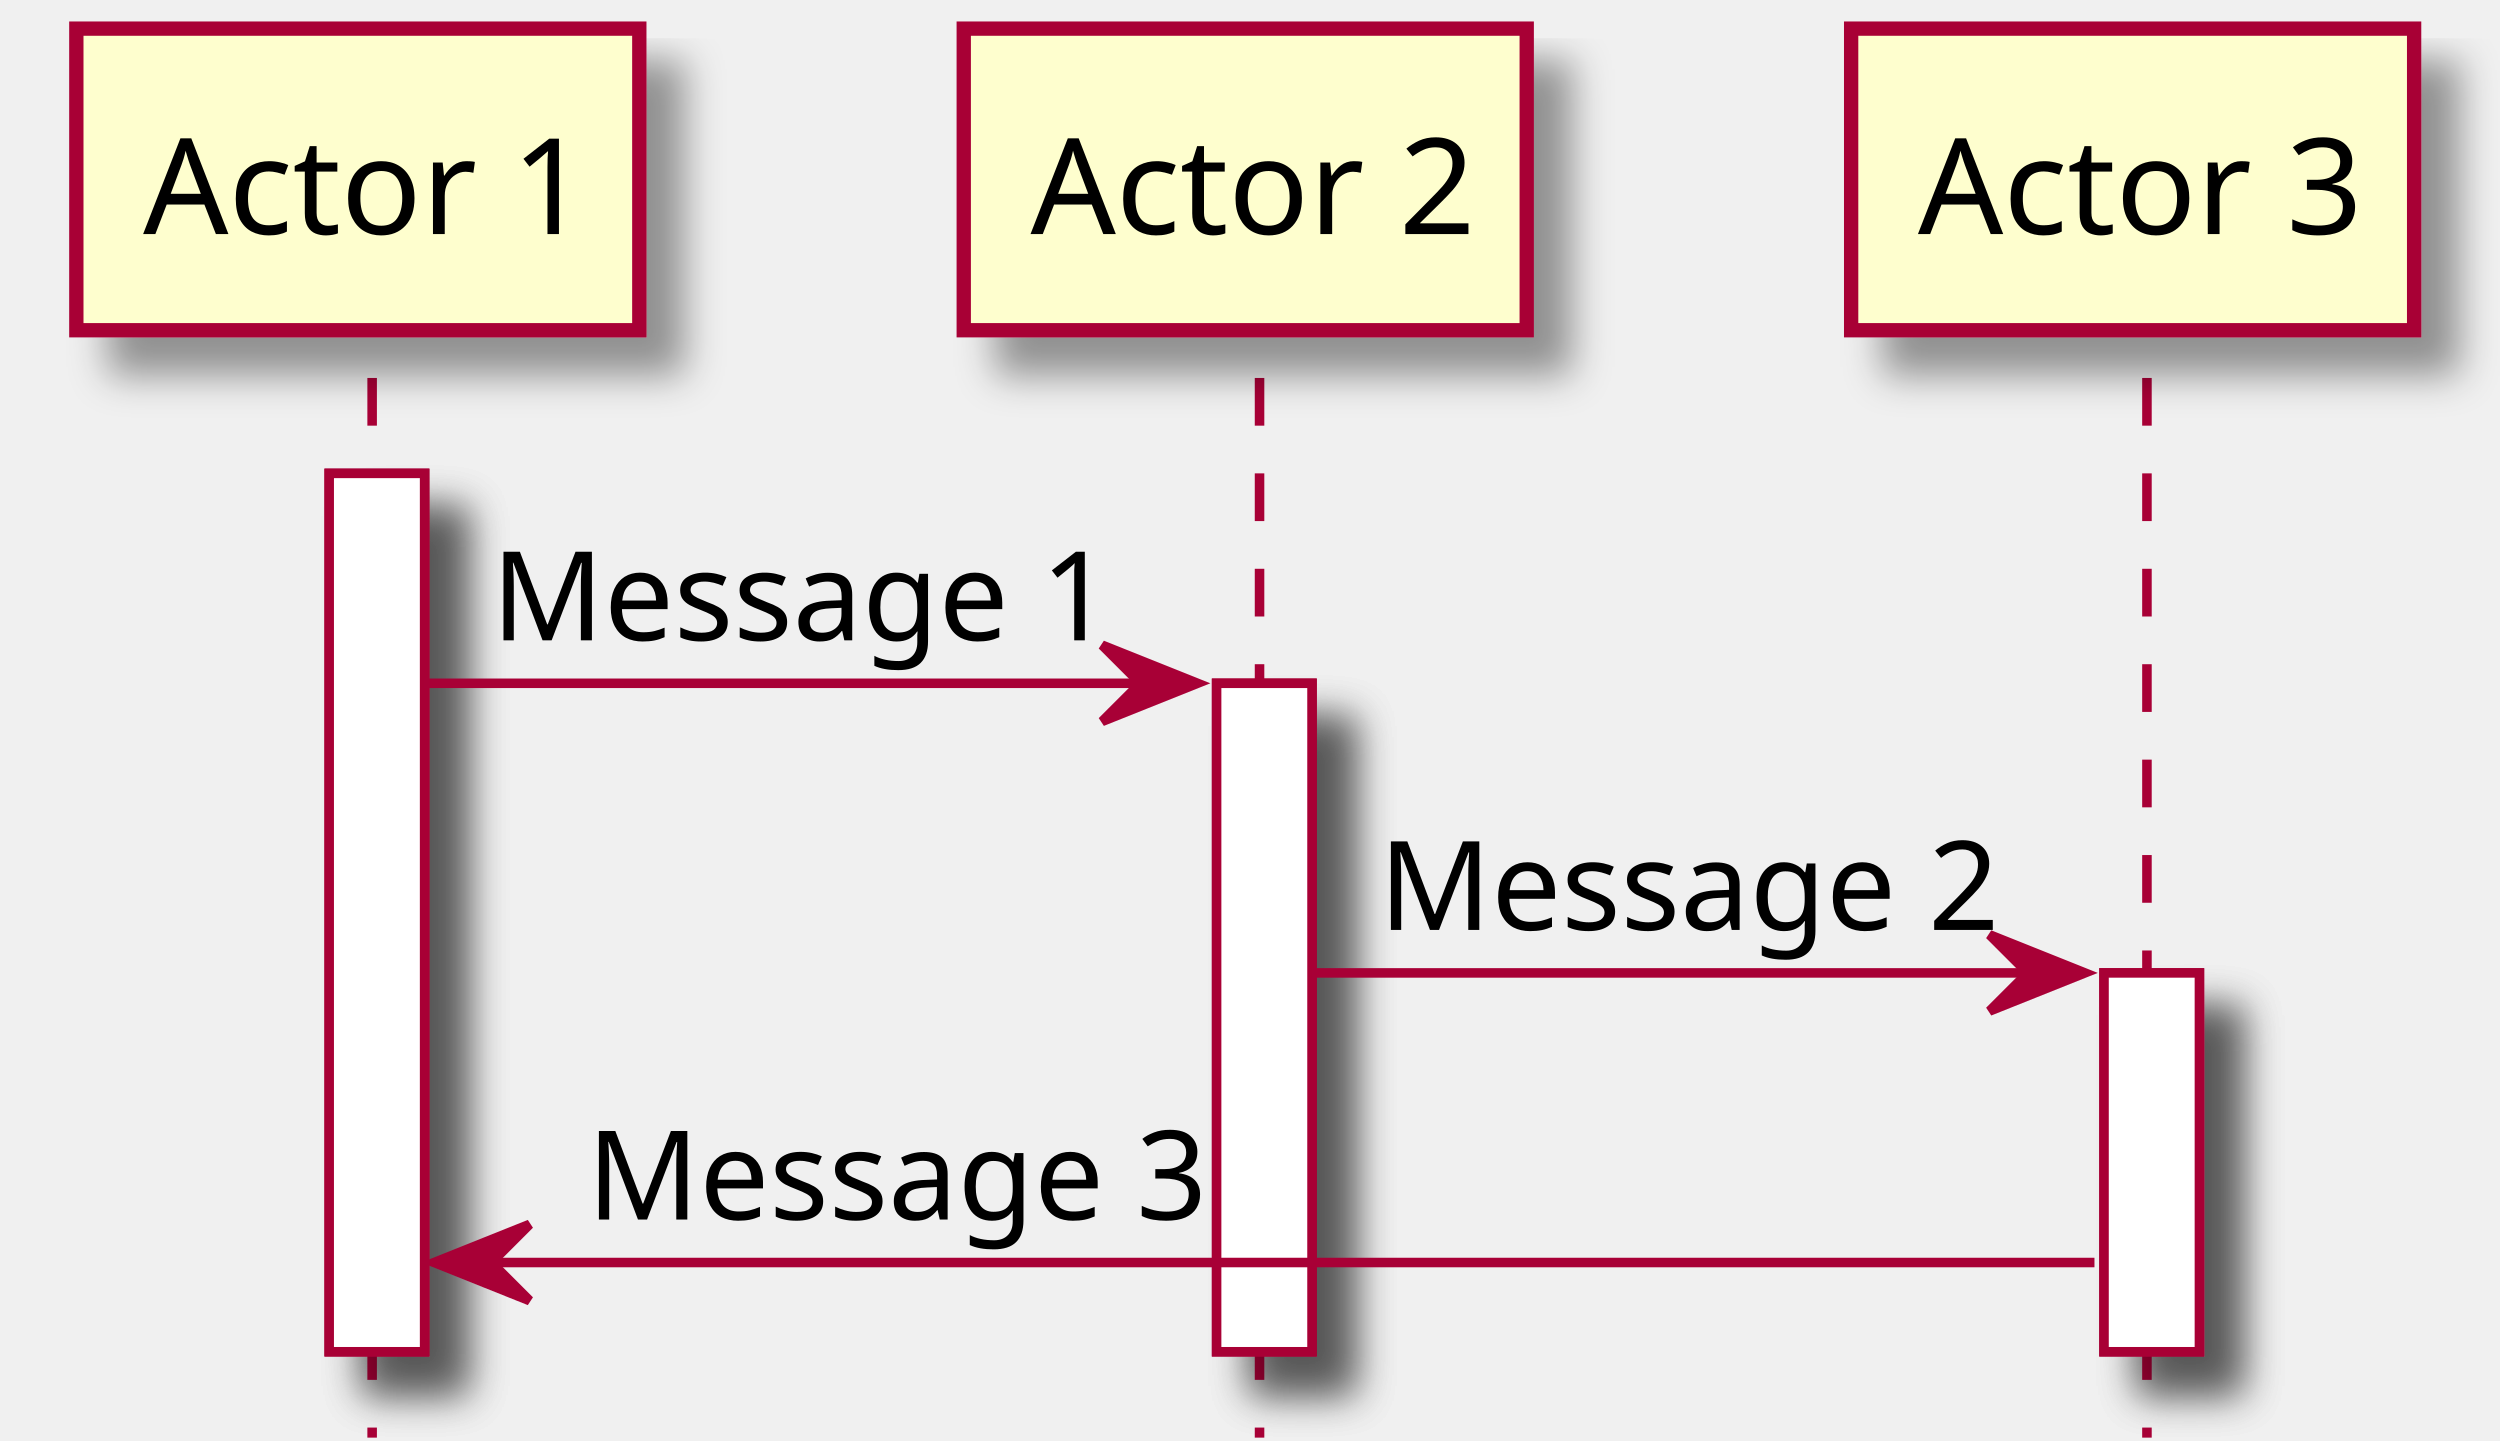
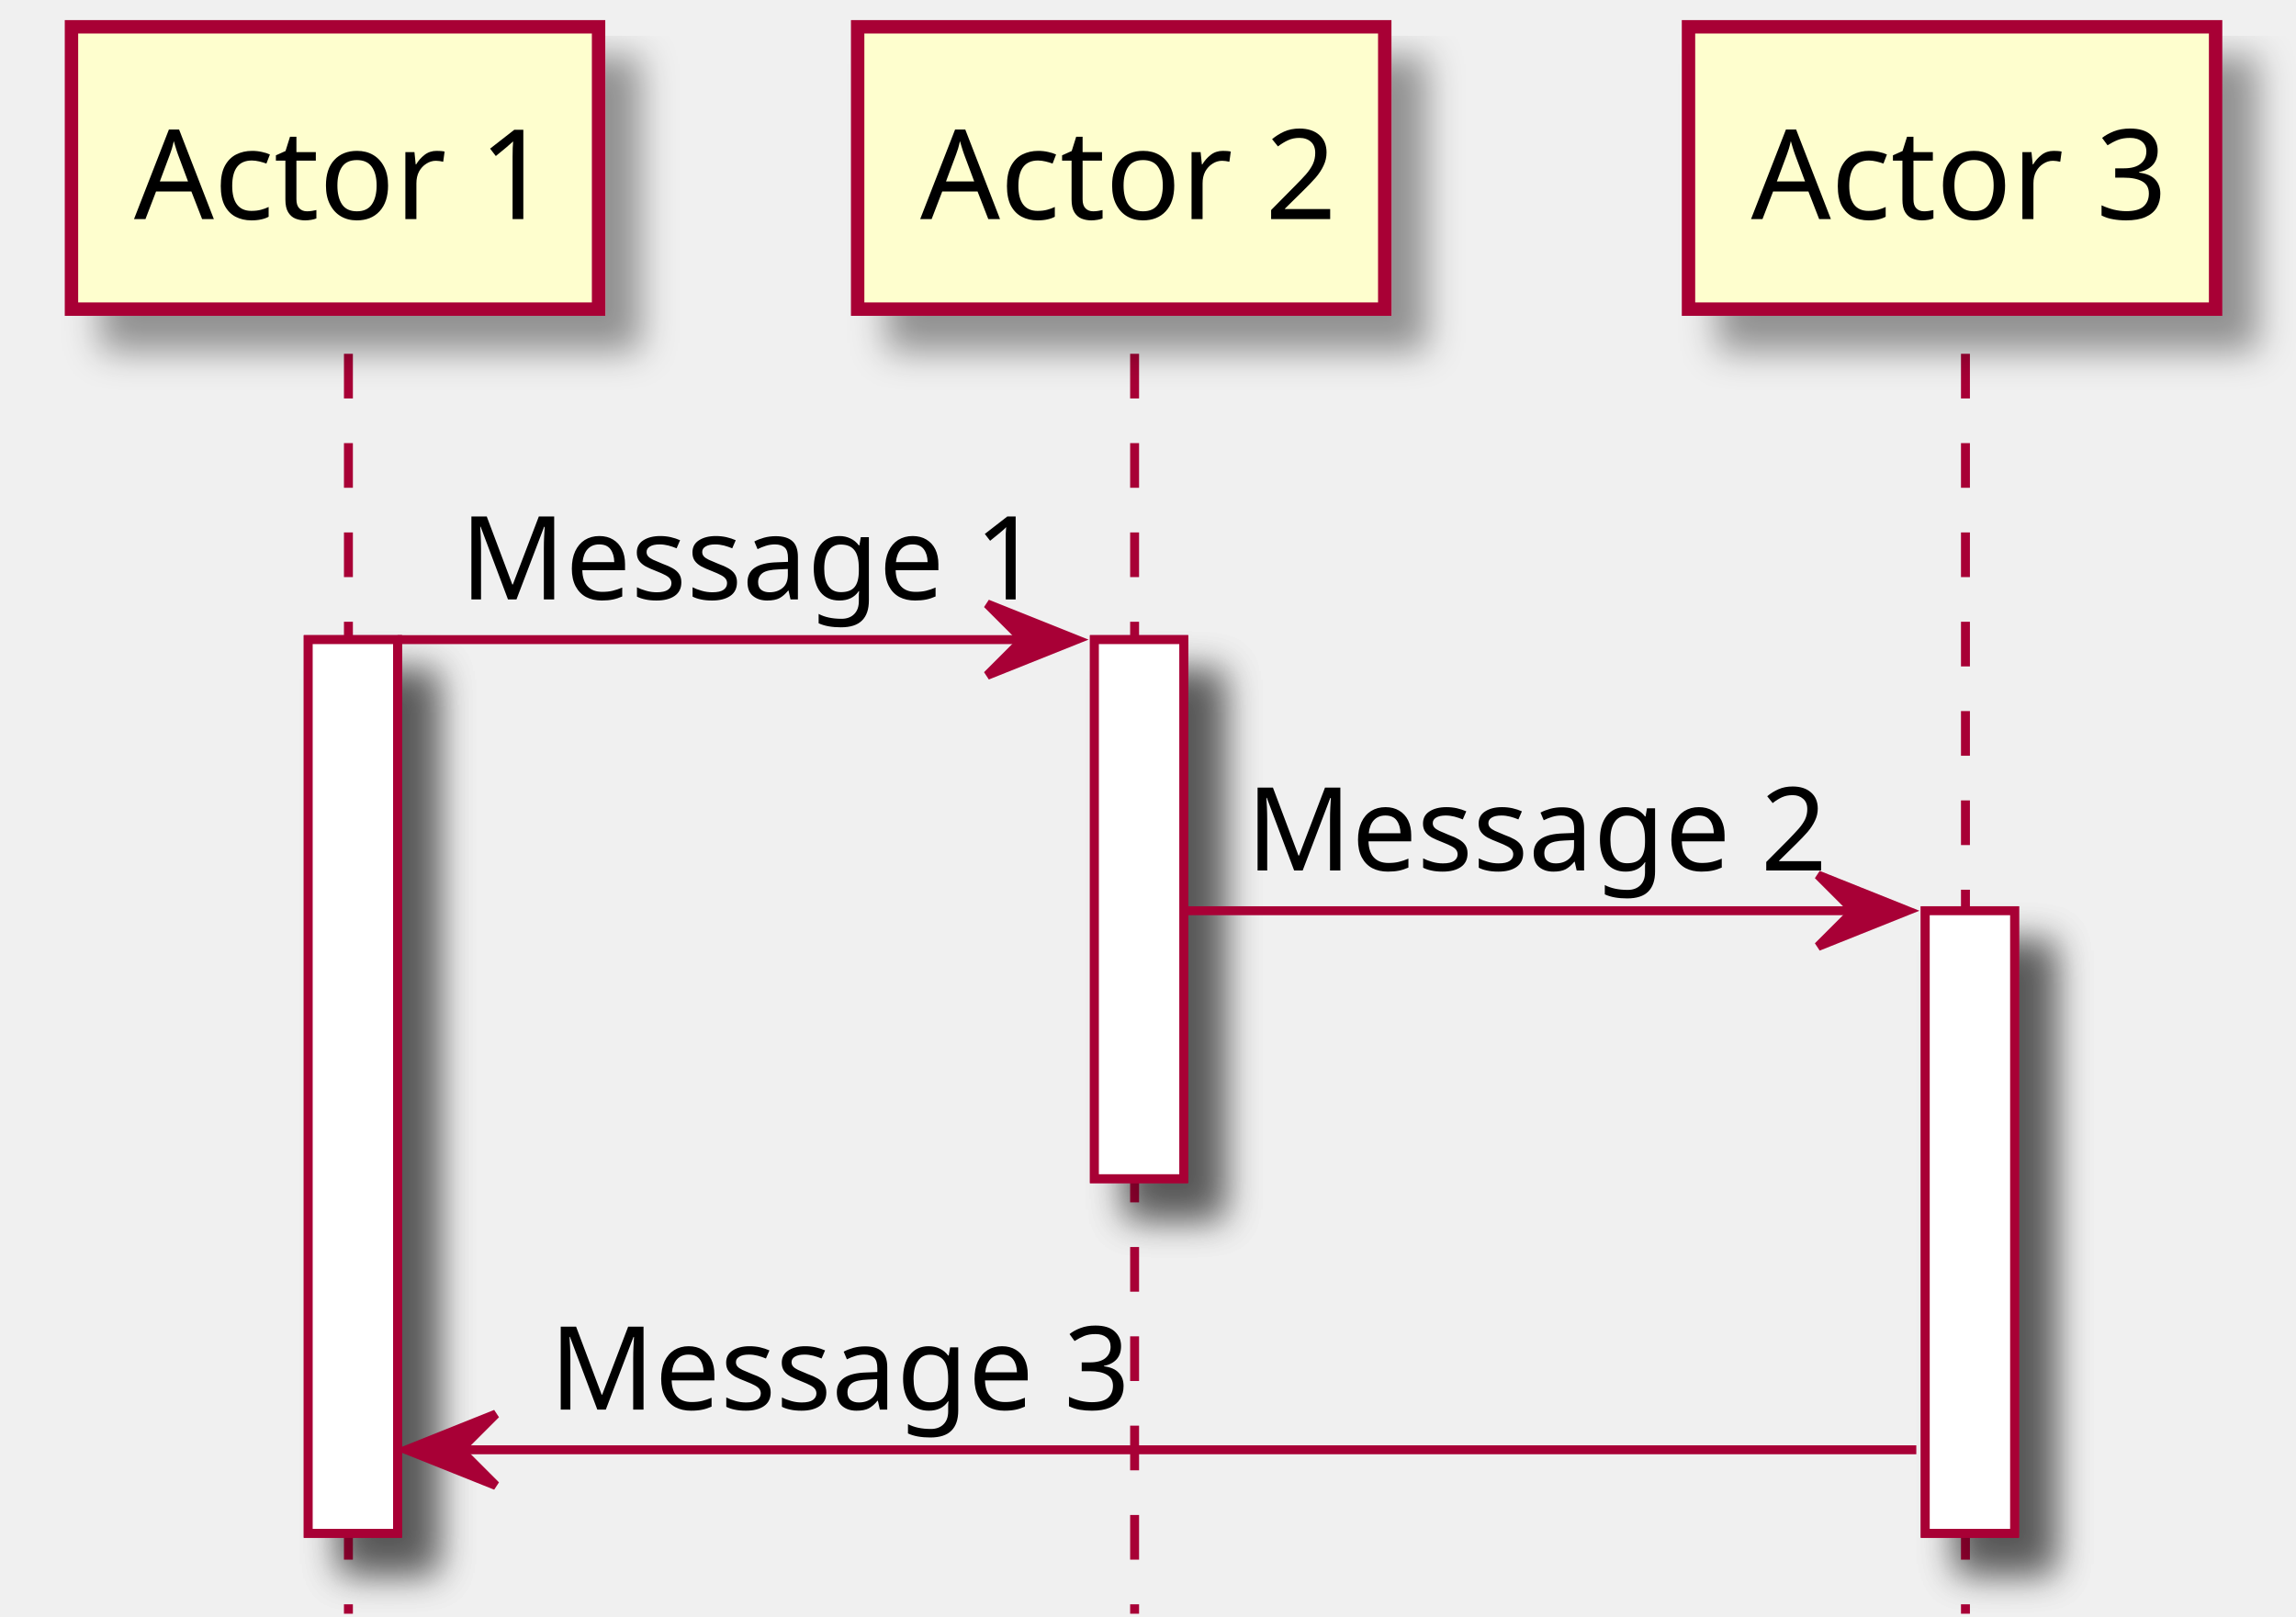
- <svg xmlns="http://www.w3.org/2000/svg" contentScriptType="application/ecmascript" contentStyleType="text/css" height="151px" preserveAspectRatio="none" style="width:262px;height:151px;" version="1.1" viewBox="0 0 262 151" width="262px" zoomAndPan="magnify">
+ <svg xmlns="http://www.w3.org/2000/svg" contentScriptType="application/ecmascript" contentStyleType="text/css" height="181px" preserveAspectRatio="none" style="width:257px;height:181px;" version="1.1" viewBox="0 0 257 181" width="257px" zoomAndPan="magnify">
  <defs>
-     <filter height="300%" id="f7lsglg" width="300%" x="-1" y="-1">
+     <filter height="300%" id="fpyy3ej" width="300%" x="-1" y="-1">
      <feGaussianBlur result="blurOut" stdDeviation="2.0" />
      <feColorMatrix in="blurOut" result="blurOut2" type="matrix" values="0 0 0 0 0 0 0 0 0 0 0 0 0 0 0 0 0 0 .4 0" />
      <feOffset dx="4.0" dy="4.0" in="blurOut2" result="blurOut3" />
      <feBlend in="SourceGraphic" in2="blurOut3" mode="normal" />
    </filter>
  </defs>
  <g>
-     <rect fill="#FFFFFF" filter="url(#f7lsglg)" height="92.055" style="stroke: #A80036; stroke-width: 1.0;" width="10" x="34.5" y="49.609" />
-     <rect fill="#FFFFFF" filter="url(#f7lsglg)" height="70.055" style="stroke: #A80036; stroke-width: 1.0;" width="10" x="127.5" y="71.609" />
-     <rect fill="#FFFFFF" filter="url(#f7lsglg)" height="39.703" style="stroke: #A80036; stroke-width: 1.0;" width="10" x="220.5" y="101.961" />
-     <line style="stroke: #A80036; stroke-width: 1.0; stroke-dasharray: 5.0,5.0;" x1="39" x2="39" y1="39.609" y2="150.664" />
-     <line style="stroke: #A80036; stroke-width: 1.0; stroke-dasharray: 5.0,5.0;" x1="132" x2="132" y1="39.609" y2="150.664" />
-     <line style="stroke: #A80036; stroke-width: 1.0; stroke-dasharray: 5.0,5.0;" x1="225" x2="225" y1="39.609" y2="150.664" />
-     <rect fill="#FEFECE" filter="url(#f7lsglg)" height="31.609" style="stroke: #A80036; stroke-width: 1.5;" width="59" x="8" y="3" />
+     <rect fill="#FFFFFF" filter="url(#fpyy3ej)" height="100.055" style="stroke: #A80036; stroke-width: 1.0;" width="10" x="34.5" y="71.609" />
+     <rect fill="#FFFFFF" filter="url(#fpyy3ej)" height="60.352" style="stroke: #A80036; stroke-width: 1.0;" width="10" x="122.5" y="71.609" />
+     <rect fill="#FFFFFF" filter="url(#fpyy3ej)" height="69.703" style="stroke: #A80036; stroke-width: 1.0;" width="10" x="215.5" y="101.961" />
+     <line style="stroke: #A80036; stroke-width: 1.0; stroke-dasharray: 5.0,5.0;" x1="39" x2="39" y1="39.609" y2="180.664" />
+     <line style="stroke: #A80036; stroke-width: 1.0; stroke-dasharray: 5.0,5.0;" x1="127" x2="127" y1="39.609" y2="180.664" />
+     <line style="stroke: #A80036; stroke-width: 1.0; stroke-dasharray: 5.0,5.0;" x1="220" x2="220" y1="39.609" y2="180.664" />
+     <rect fill="#FEFECE" filter="url(#fpyy3ej)" height="31.609" style="stroke: #A80036; stroke-width: 1.5;" width="59" x="8" y="3" />
    <text fill="#000000" font-family="sans-serif" font-size="14" lengthAdjust="spacingAndGlyphs" textLength="45" x="15" y="24.533">Actor 1</text>
-     <rect fill="#FEFECE" filter="url(#f7lsglg)" height="31.609" style="stroke: #A80036; stroke-width: 1.5;" width="59" x="101" y="3" />
-     <text fill="#000000" font-family="sans-serif" font-size="14" lengthAdjust="spacingAndGlyphs" textLength="45" x="108" y="24.533">Actor 2</text>
-     <rect fill="#FEFECE" filter="url(#f7lsglg)" height="31.609" style="stroke: #A80036; stroke-width: 1.5;" width="59" x="194" y="3" />
-     <text fill="#000000" font-family="sans-serif" font-size="14" lengthAdjust="spacingAndGlyphs" textLength="45" x="201" y="24.533">Actor 3</text>
-     <rect fill="#FFFFFF" filter="url(#f7lsglg)" height="92.055" style="stroke: #A80036; stroke-width: 1.0;" width="10" x="34.5" y="49.609" />
-     <rect fill="#FFFFFF" filter="url(#f7lsglg)" height="70.055" style="stroke: #A80036; stroke-width: 1.0;" width="10" x="127.5" y="71.609" />
-     <rect fill="#FFFFFF" filter="url(#f7lsglg)" height="39.703" style="stroke: #A80036; stroke-width: 1.0;" width="10" x="220.5" y="101.961" />
-     <polygon fill="#A80036" points="115.5,67.609,125.5,71.609,115.5,75.609,119.5,71.609" style="stroke: #A80036; stroke-width: 1.0;" />
-     <line style="stroke: #A80036; stroke-width: 1.0;" x1="44.5" x2="121.5" y1="71.609" y2="71.609" />
+     <rect fill="#FEFECE" filter="url(#fpyy3ej)" height="31.609" style="stroke: #A80036; stroke-width: 1.5;" width="59" x="96" y="3" />
+     <text fill="#000000" font-family="sans-serif" font-size="14" lengthAdjust="spacingAndGlyphs" textLength="45" x="103" y="24.533">Actor 2</text>
+     <rect fill="#FEFECE" filter="url(#fpyy3ej)" height="31.609" style="stroke: #A80036; stroke-width: 1.5;" width="59" x="189" y="3" />
+     <text fill="#000000" font-family="sans-serif" font-size="14" lengthAdjust="spacingAndGlyphs" textLength="45" x="196" y="24.533">Actor 3</text>
+     <rect fill="#FFFFFF" filter="url(#fpyy3ej)" height="100.055" style="stroke: #A80036; stroke-width: 1.0;" width="10" x="34.5" y="71.609" />
+     <rect fill="#FFFFFF" filter="url(#fpyy3ej)" height="60.352" style="stroke: #A80036; stroke-width: 1.0;" width="10" x="122.5" y="71.609" />
+     <rect fill="#FFFFFF" filter="url(#fpyy3ej)" height="69.703" style="stroke: #A80036; stroke-width: 1.0;" width="10" x="215.5" y="101.961" />
+     <polygon fill="#A80036" points="110.5,67.609,120.5,71.609,110.5,75.609,114.5,71.609" style="stroke: #A80036; stroke-width: 1.0;" />
+     <line style="stroke: #A80036; stroke-width: 1.0;" x1="44.5" x2="116.5" y1="71.609" y2="71.609" />
    <text fill="#000000" font-family="sans-serif" font-size="13" lengthAdjust="spacingAndGlyphs" textLength="64" x="51.5" y="67.105">Message 1</text>
-     <polygon fill="#A80036" points="208.5,97.961,218.5,101.961,208.5,105.961,212.5,101.961" style="stroke: #A80036; stroke-width: 1.0;" />
-     <line style="stroke: #A80036; stroke-width: 1.0;" x1="137.5" x2="214.5" y1="101.961" y2="101.961" />
-     <text fill="#000000" font-family="sans-serif" font-size="13" lengthAdjust="spacingAndGlyphs" textLength="64" x="144.5" y="97.456">Message 2</text>
-     <polygon fill="#A80036" points="55.5,128.312,45.5,132.312,55.5,136.312,51.5,132.312" style="stroke: #A80036; stroke-width: 1.0;" />
-     <line style="stroke: #A80036; stroke-width: 1.0;" x1="49.5" x2="219.5" y1="132.312" y2="132.312" />
-     <text fill="#000000" font-family="sans-serif" font-size="13" lengthAdjust="spacingAndGlyphs" textLength="64" x="61.5" y="127.808">Message 3</text>
+     <polygon fill="#A80036" points="203.5,97.961,213.5,101.961,203.5,105.961,207.5,101.961" style="stroke: #A80036; stroke-width: 1.0;" />
+     <line style="stroke: #A80036; stroke-width: 1.0;" x1="132.5" x2="209.5" y1="101.961" y2="101.961" />
+     <text fill="#000000" font-family="sans-serif" font-size="13" lengthAdjust="spacingAndGlyphs" textLength="64" x="139.5" y="97.456">Message 2</text>
+     <polygon fill="#A80036" points="55.5,158.312,45.5,162.312,55.5,166.312,51.5,162.312" style="stroke: #A80036; stroke-width: 1.0;" />
+     <line style="stroke: #A80036; stroke-width: 1.0;" x1="49.5" x2="214.5" y1="162.312" y2="162.312" />
+     <text fill="#000000" font-family="sans-serif" font-size="13" lengthAdjust="spacingAndGlyphs" textLength="64" x="61.5" y="157.808">Message 3</text>
  </g>
</svg>
